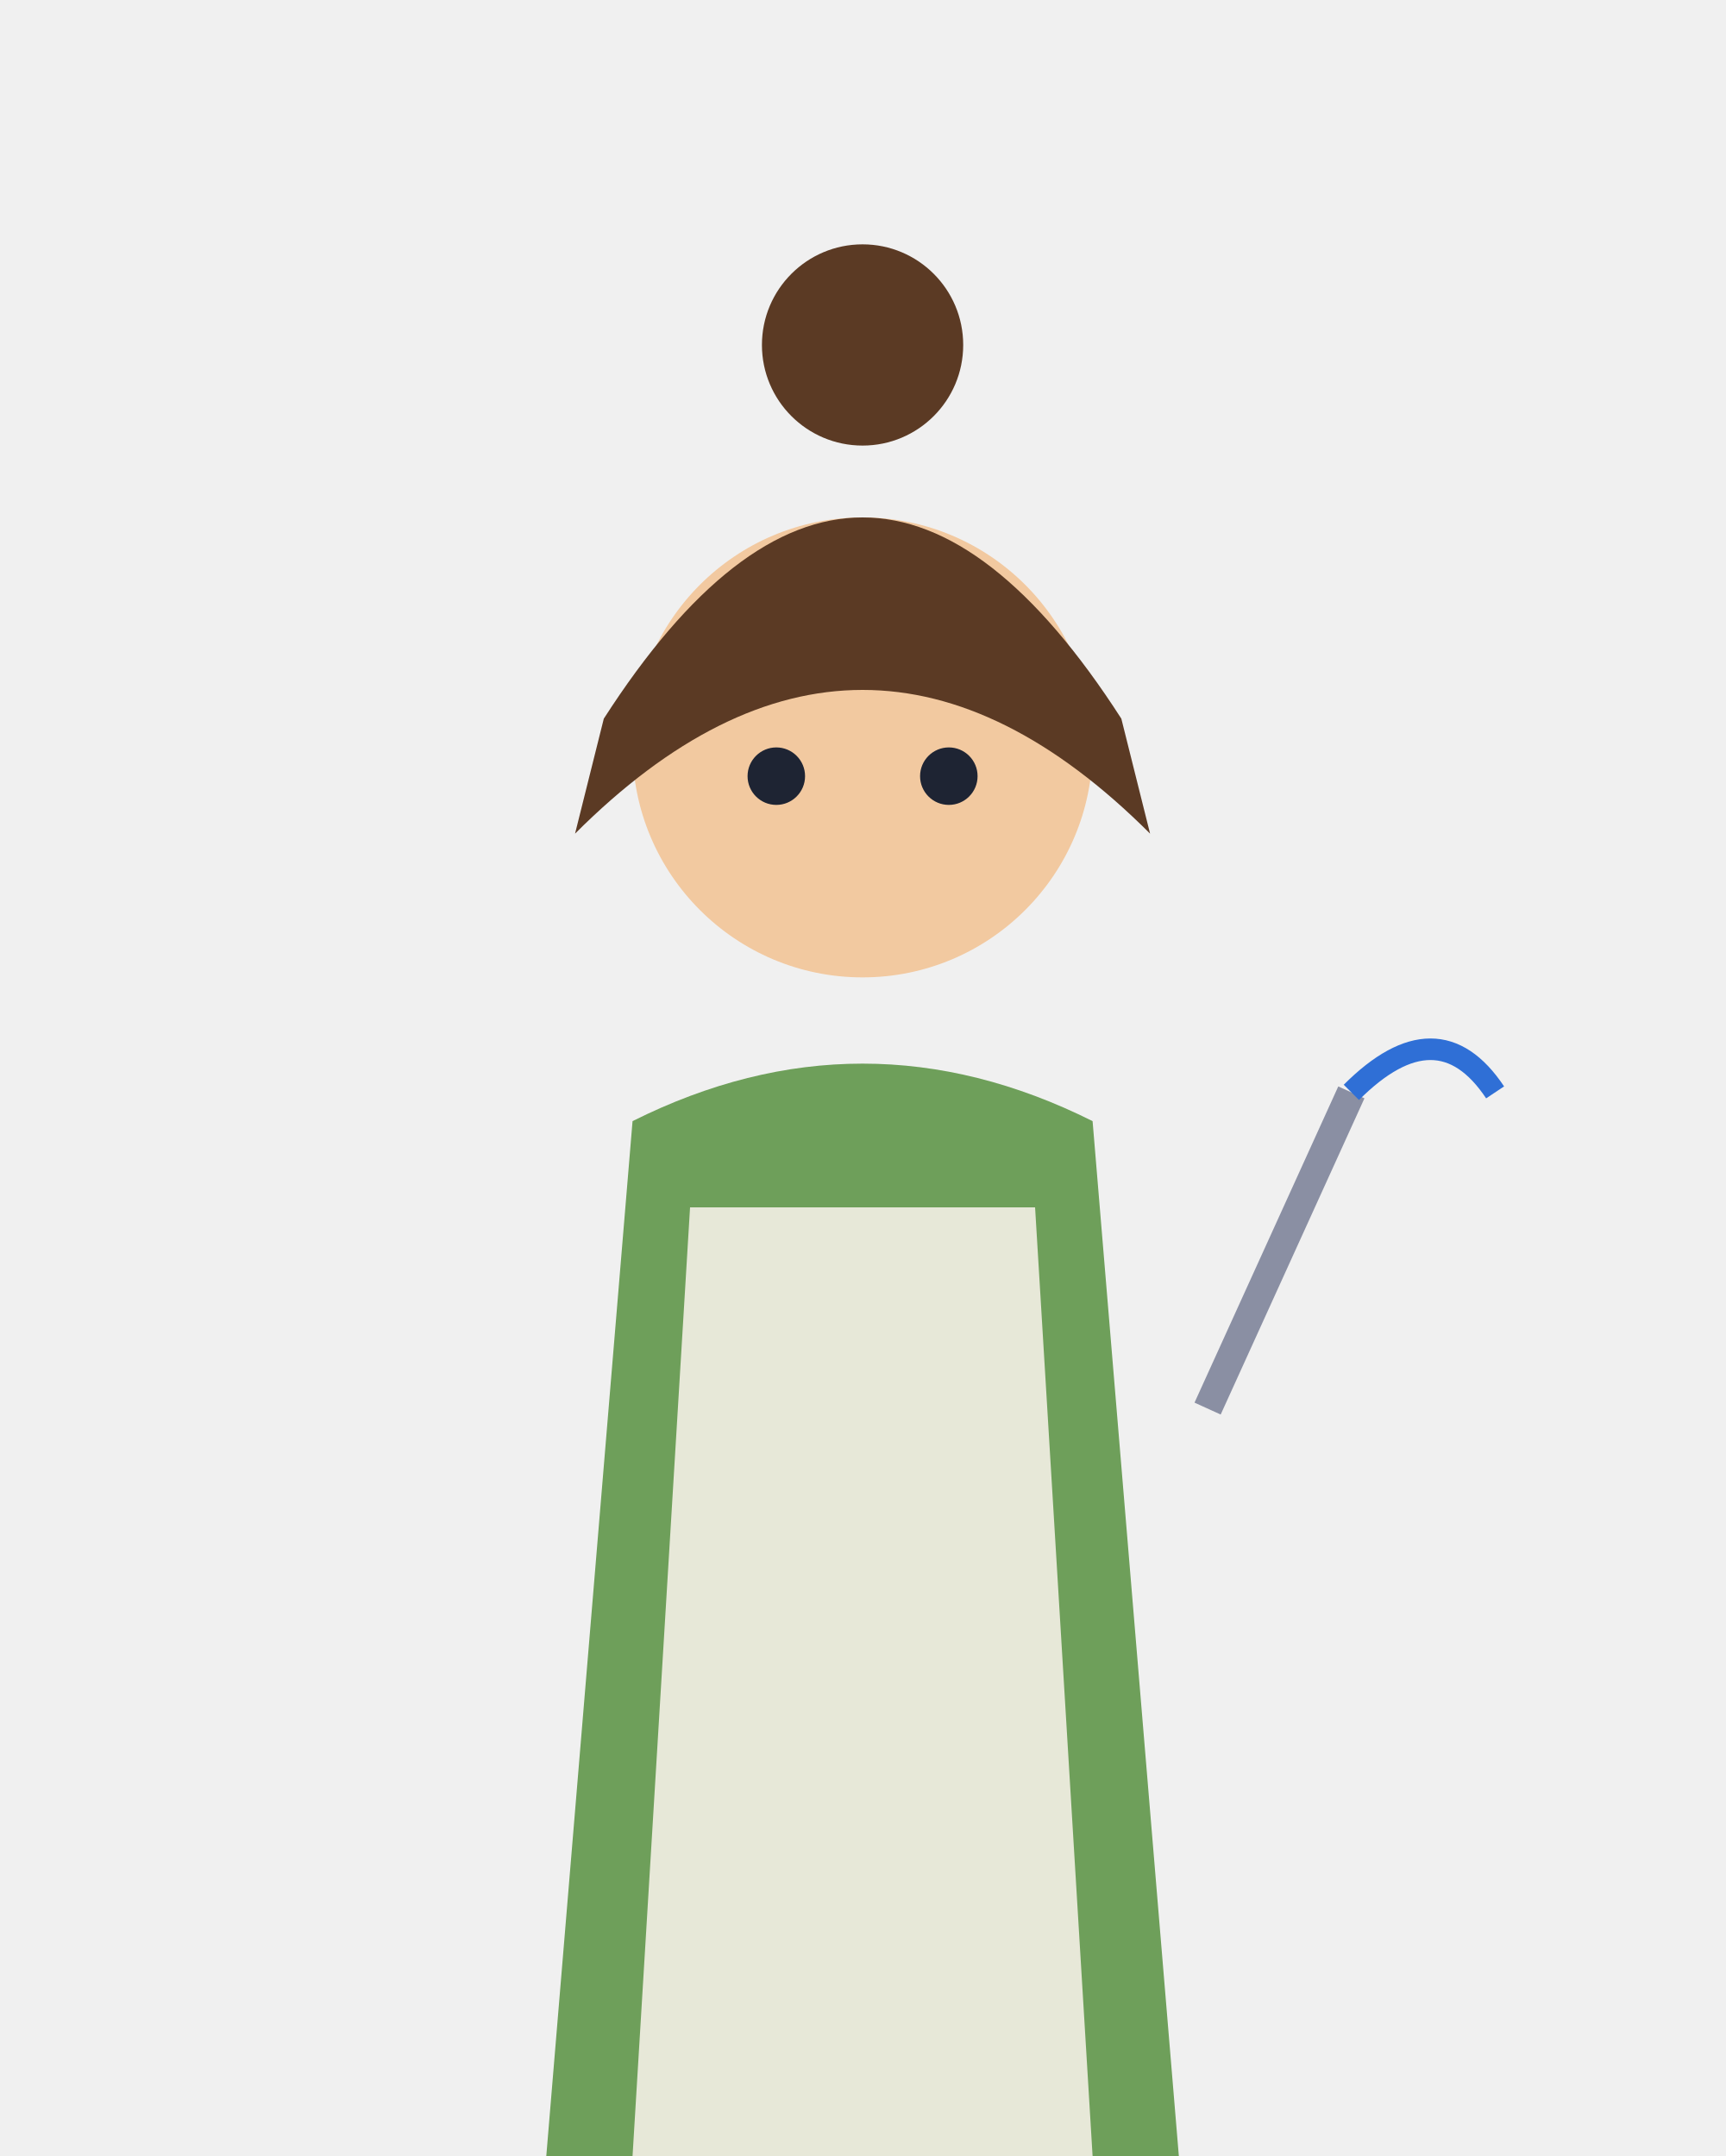
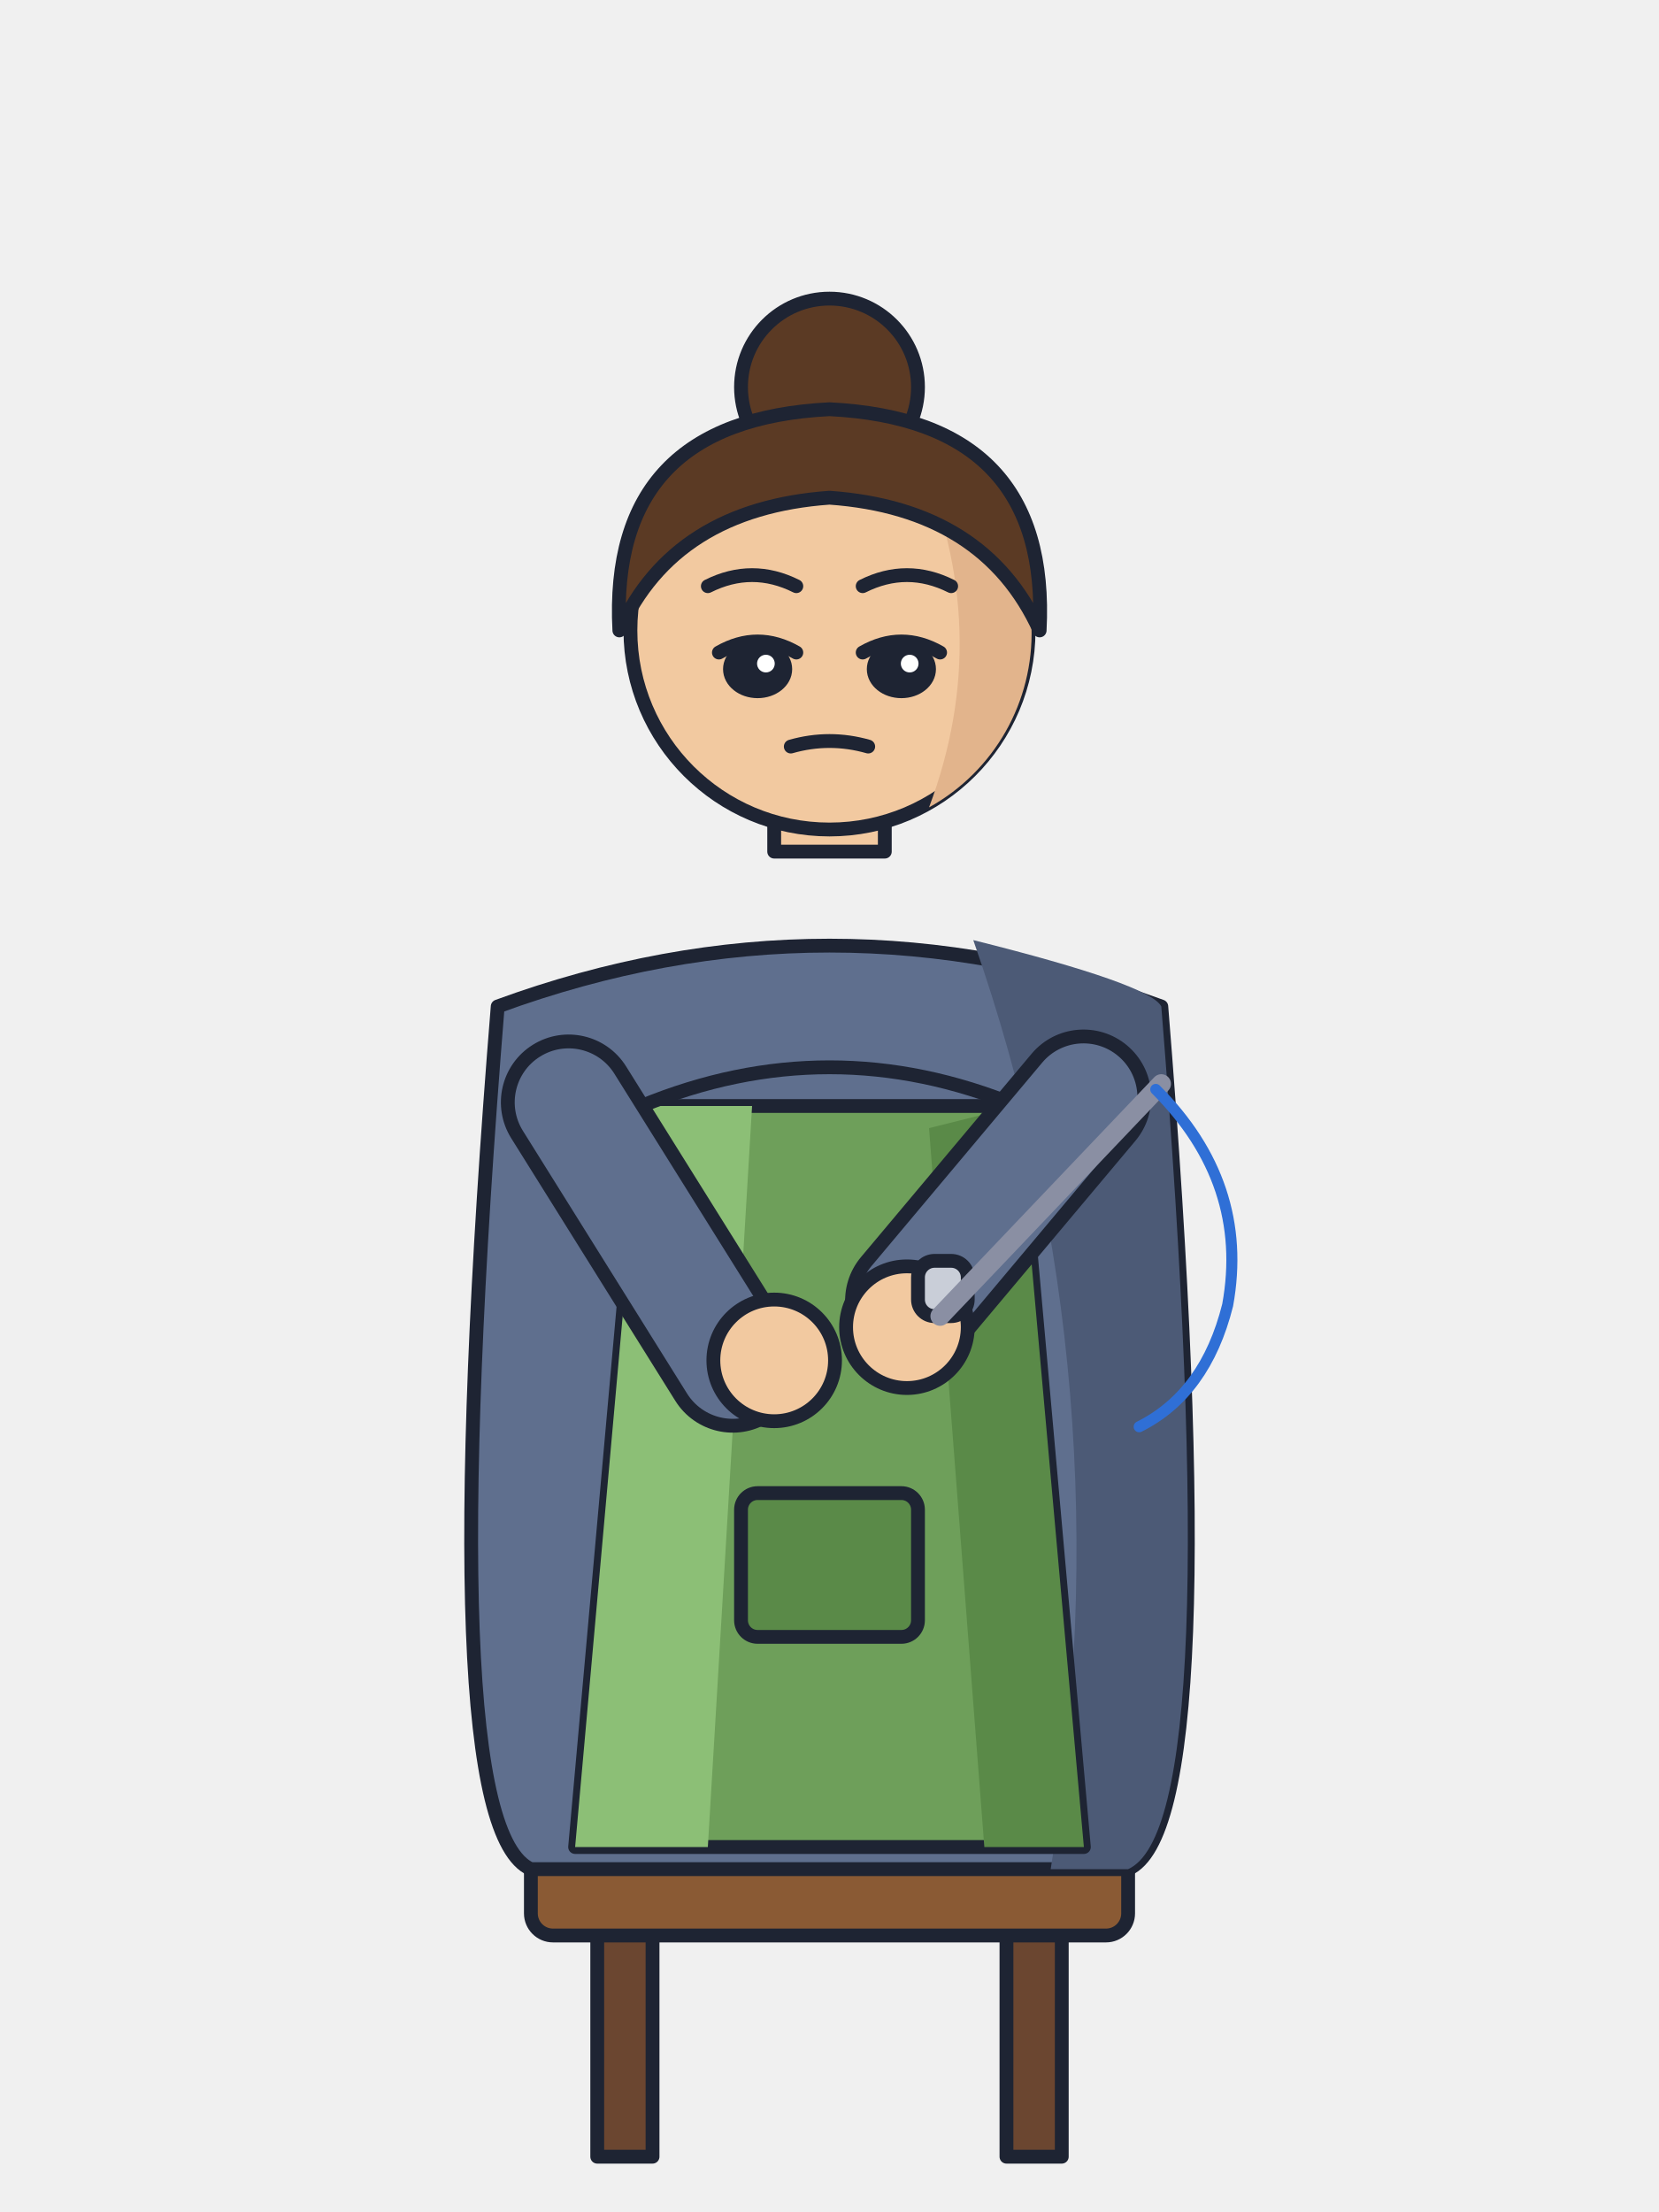
- <svg xmlns="http://www.w3.org/2000/svg" viewBox="0 0 120 150" role="img" aria-label="Кравчиня">
-   <path d="M38 150L44 78Q60 70 76 78L82 150Z" fill="#6E9F5A" />
-   <path d="M48 84H72L76 150H44Z" fill="#F4EFE6" opacity=".9" />
-   <circle cx="60" cy="24" r="7" fill="#5B3A24" />
-   <circle cx="60" cy="52" r="16" fill="#F2C9A0" />
-   <path d="M42 50Q60 22 78 50L80 58Q60 38 40 58Z" fill="#5B3A24" />
-   <circle cx="54" cy="54" r="2" fill="#1E2433" />
-   <circle cx="66" cy="54" r="2" fill="#1E2433" />
-   <line x1="84" y1="98" x2="94" y2="76" stroke="#8A8FA3" stroke-width="2" />
-   <path d="M94 76Q100 70 104 76" fill="none" stroke="#2F6FD6" stroke-width="1.5" />
+ <svg xmlns="http://www.w3.org/2000/svg" viewBox="0 0 300 400" role="img" aria-label="Кравчиня">
+   <g stroke="#1E2433" stroke-width="2.5" stroke-linejoin="round" stroke-linecap="round">
+     <rect x="108" y="346" width="10" height="44" fill="#6B4630" />
+     <rect x="182" y="346" width="10" height="44" fill="#6B4630" />
+     <rect x="96" y="334" width="108" height="16" rx="4" fill="#8A5A34" />
+     <path d="M90 182Q78 330 96 338H204Q222 330 210 182Q150 160 90 182Z" fill="#5F6F8E" />
+     <path d="M176 170Q208 178 210 182Q222 330 204 338H190Q204 250 176 170Z" fill="#4C5A76" stroke="none" />
+     <path d="M116 200H184L196 334H104Z" fill="#6E9F5A" />
+     <path d="M116 200H136L128 334H104Z" fill="#8CBF76" stroke="none" />
+     <path d="M168 204L184 200L196 334H178Z" fill="#5A8A48" stroke="none" />
+     <rect x="134" y="270" width="32" height="26" rx="3" fill="#5A8A48" />
+     <path d="M116 200Q150 186 184 200" fill="none" />
+     <rect x="86" y="190" width="22" height="78" rx="11" fill="#5F6F8E" transform="rotate(-32 97 190)" />
+     <rect x="192" y="190" width="22" height="70" rx="11" fill="#5F6F8E" transform="rotate(40 203 190)" />
+     <circle cx="140" cy="246" r="11" fill="#F2C9A0" />
+     <circle cx="164" cy="240" r="11" fill="#F2C9A0" />
+     <rect x="166" y="228" width="9" height="10" rx="3" fill="#C9CED8" />
+     <path d="M170 238L210 196" fill="none" stroke="#8A8FA3" stroke-width="3.5" />
+     <path d="M209 197Q226 214 222 236Q218 252 206 258" fill="none" stroke="#2F6FD6" stroke-width="2" />
+     <rect x="140" y="134" width="20" height="20" fill="#F2C9A0" />
+     <circle cx="150" cy="114" r="36" fill="#F2C9A0" />
+     <path d="M166 82A36 36 0 0 1 168 146Q180 114 166 82Z" fill="#E2B48C" stroke="none" />
+     <circle cx="150" cy="70" r="16" fill="#5B3A24" />
+     <path d="M112 114Q110 76 150 74Q190 76 188 114Q178 92 150 90Q122 92 112 114Z" fill="#5B3A24" />
+     <path d="M130 118Q137 114 144 118" fill="none" />
+     <path d="M156 118Q163 114 170 118" fill="none" />
+     <ellipse cx="137" cy="121" rx="5" ry="4" fill="#1E2433" />
+     <ellipse cx="163" cy="121" rx="5" ry="4" fill="#1E2433" />
+     <circle cx="138.5" cy="120" r="1.6" fill="#FFFFFF" stroke="none" />
+     <circle cx="164.5" cy="120" r="1.6" fill="#FFFFFF" stroke="none" />
+     <path d="M128 106Q136 102 144 106" fill="none" />
+     <path d="M156 106Q164 102 172 106" fill="none" />
+     <path d="M143 135Q150 133 157 135" fill="none" />
+   </g>
</svg>
